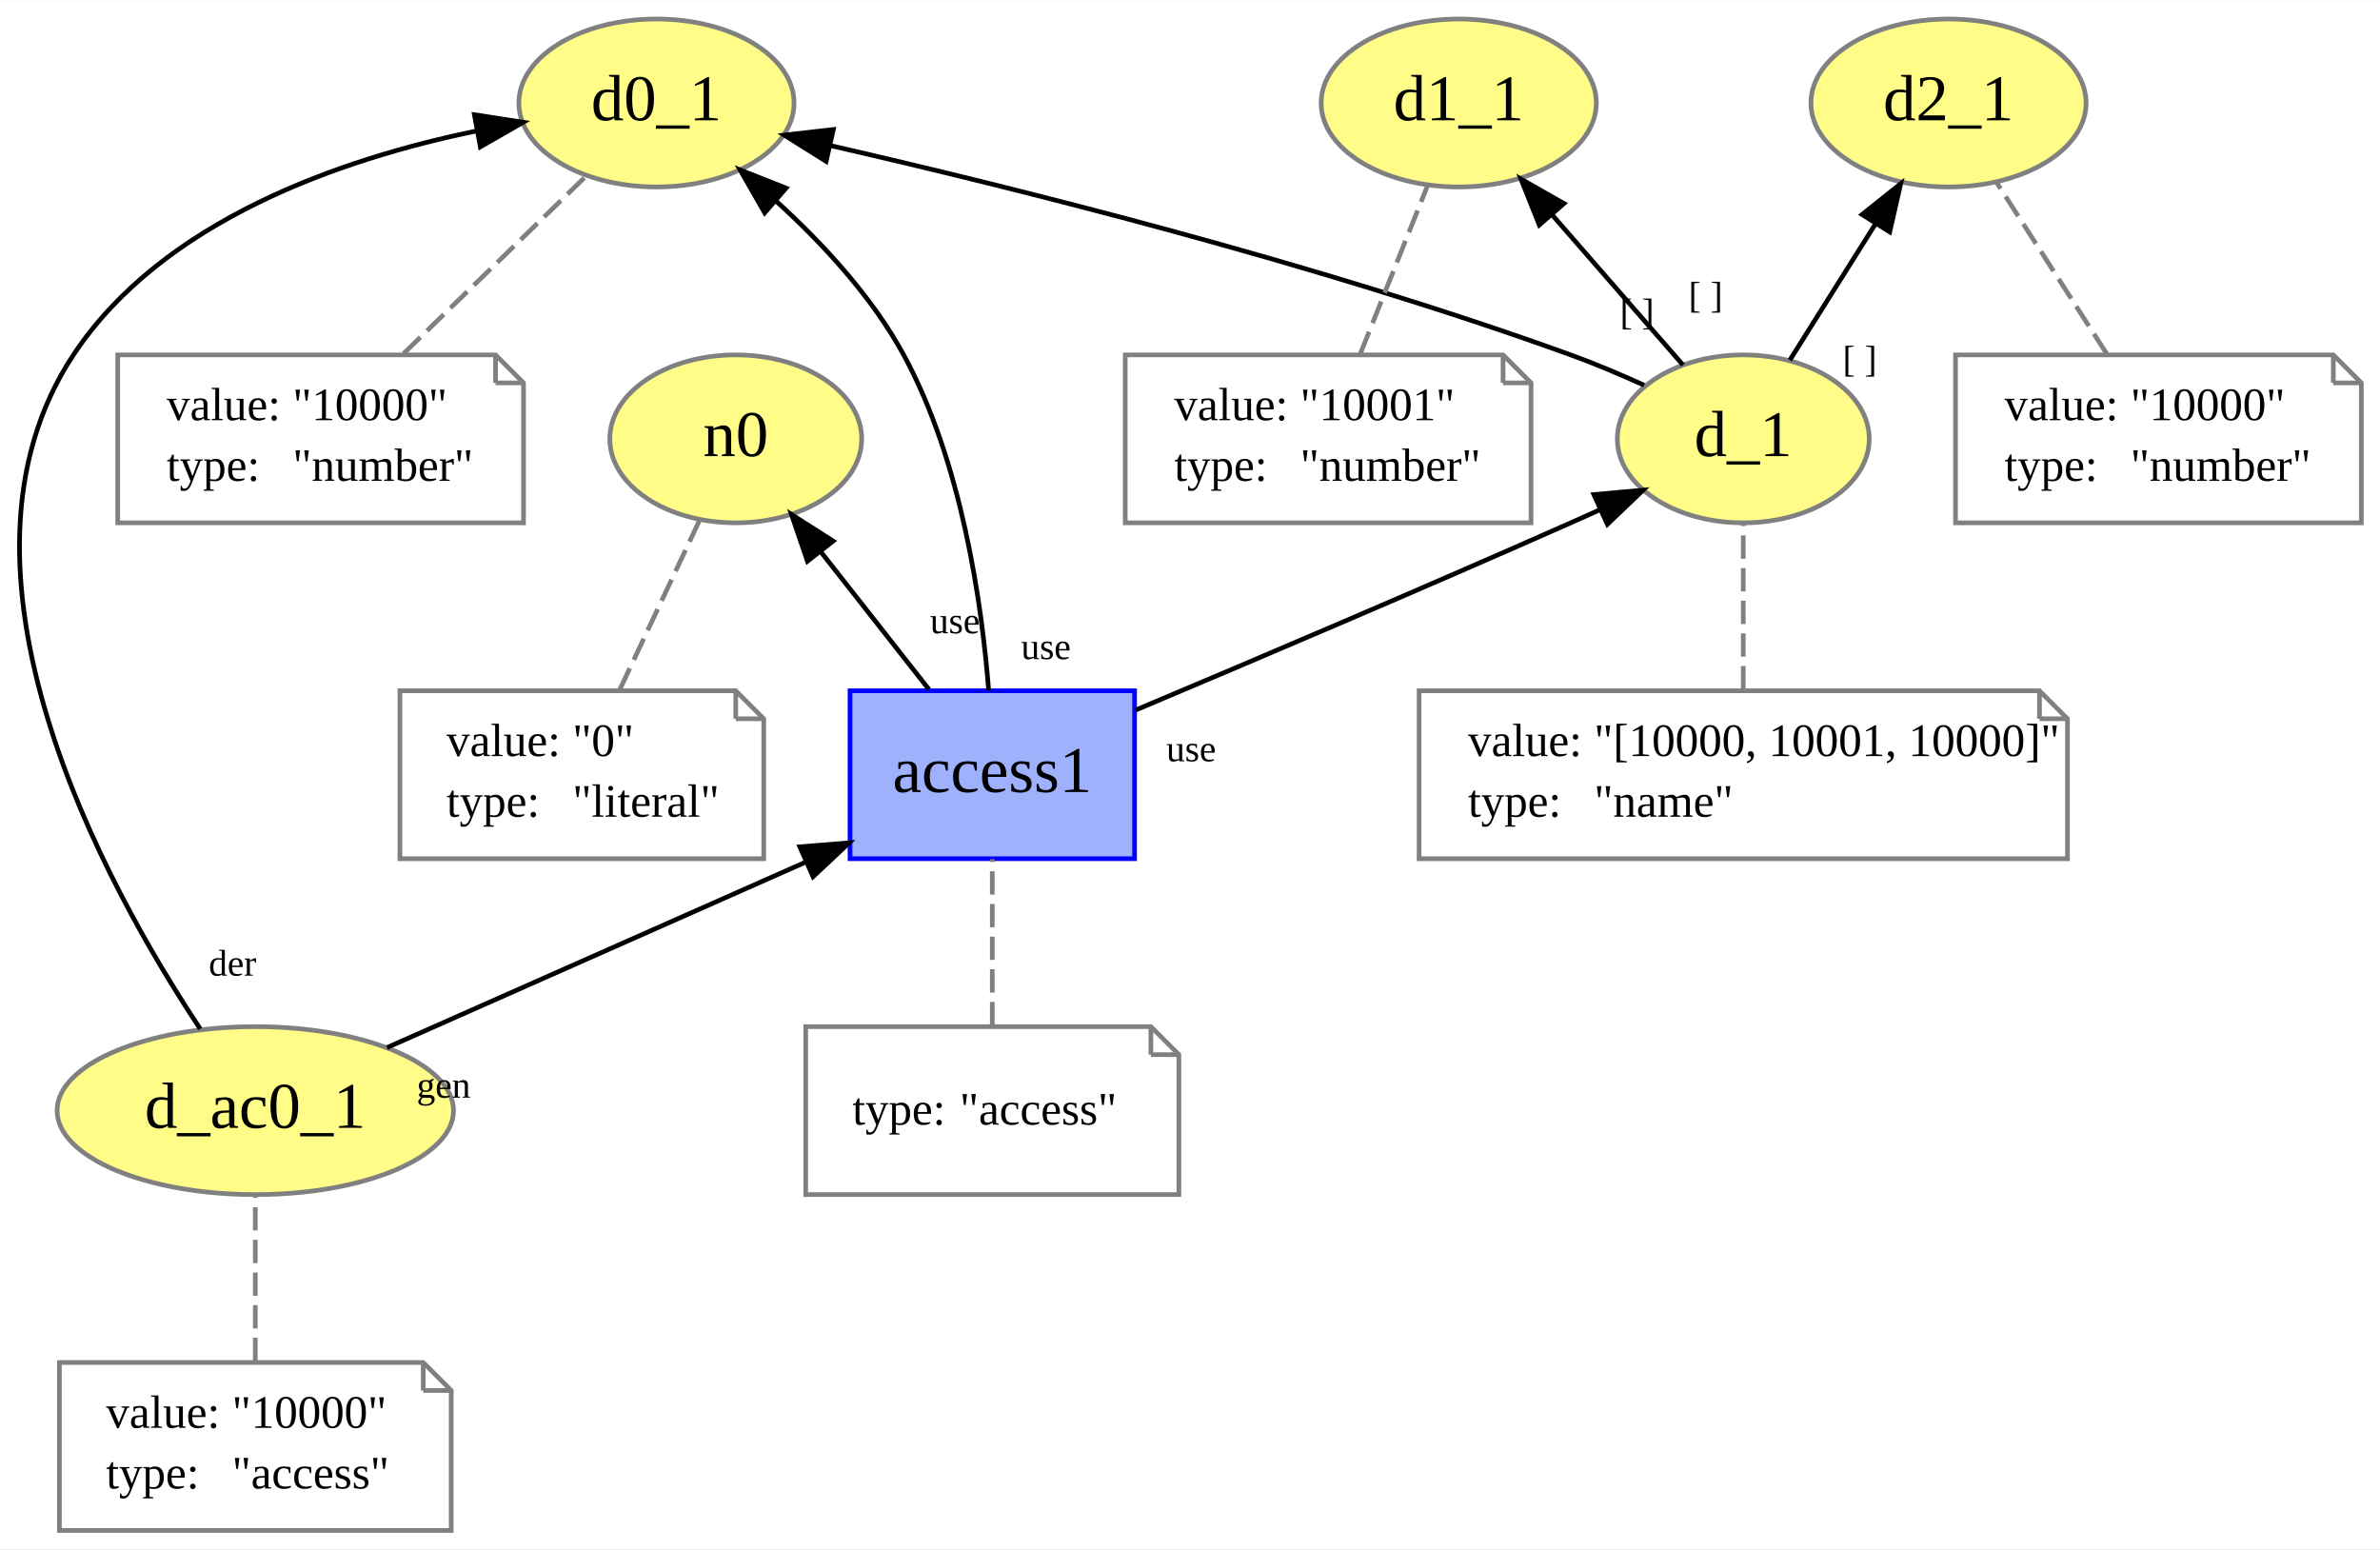
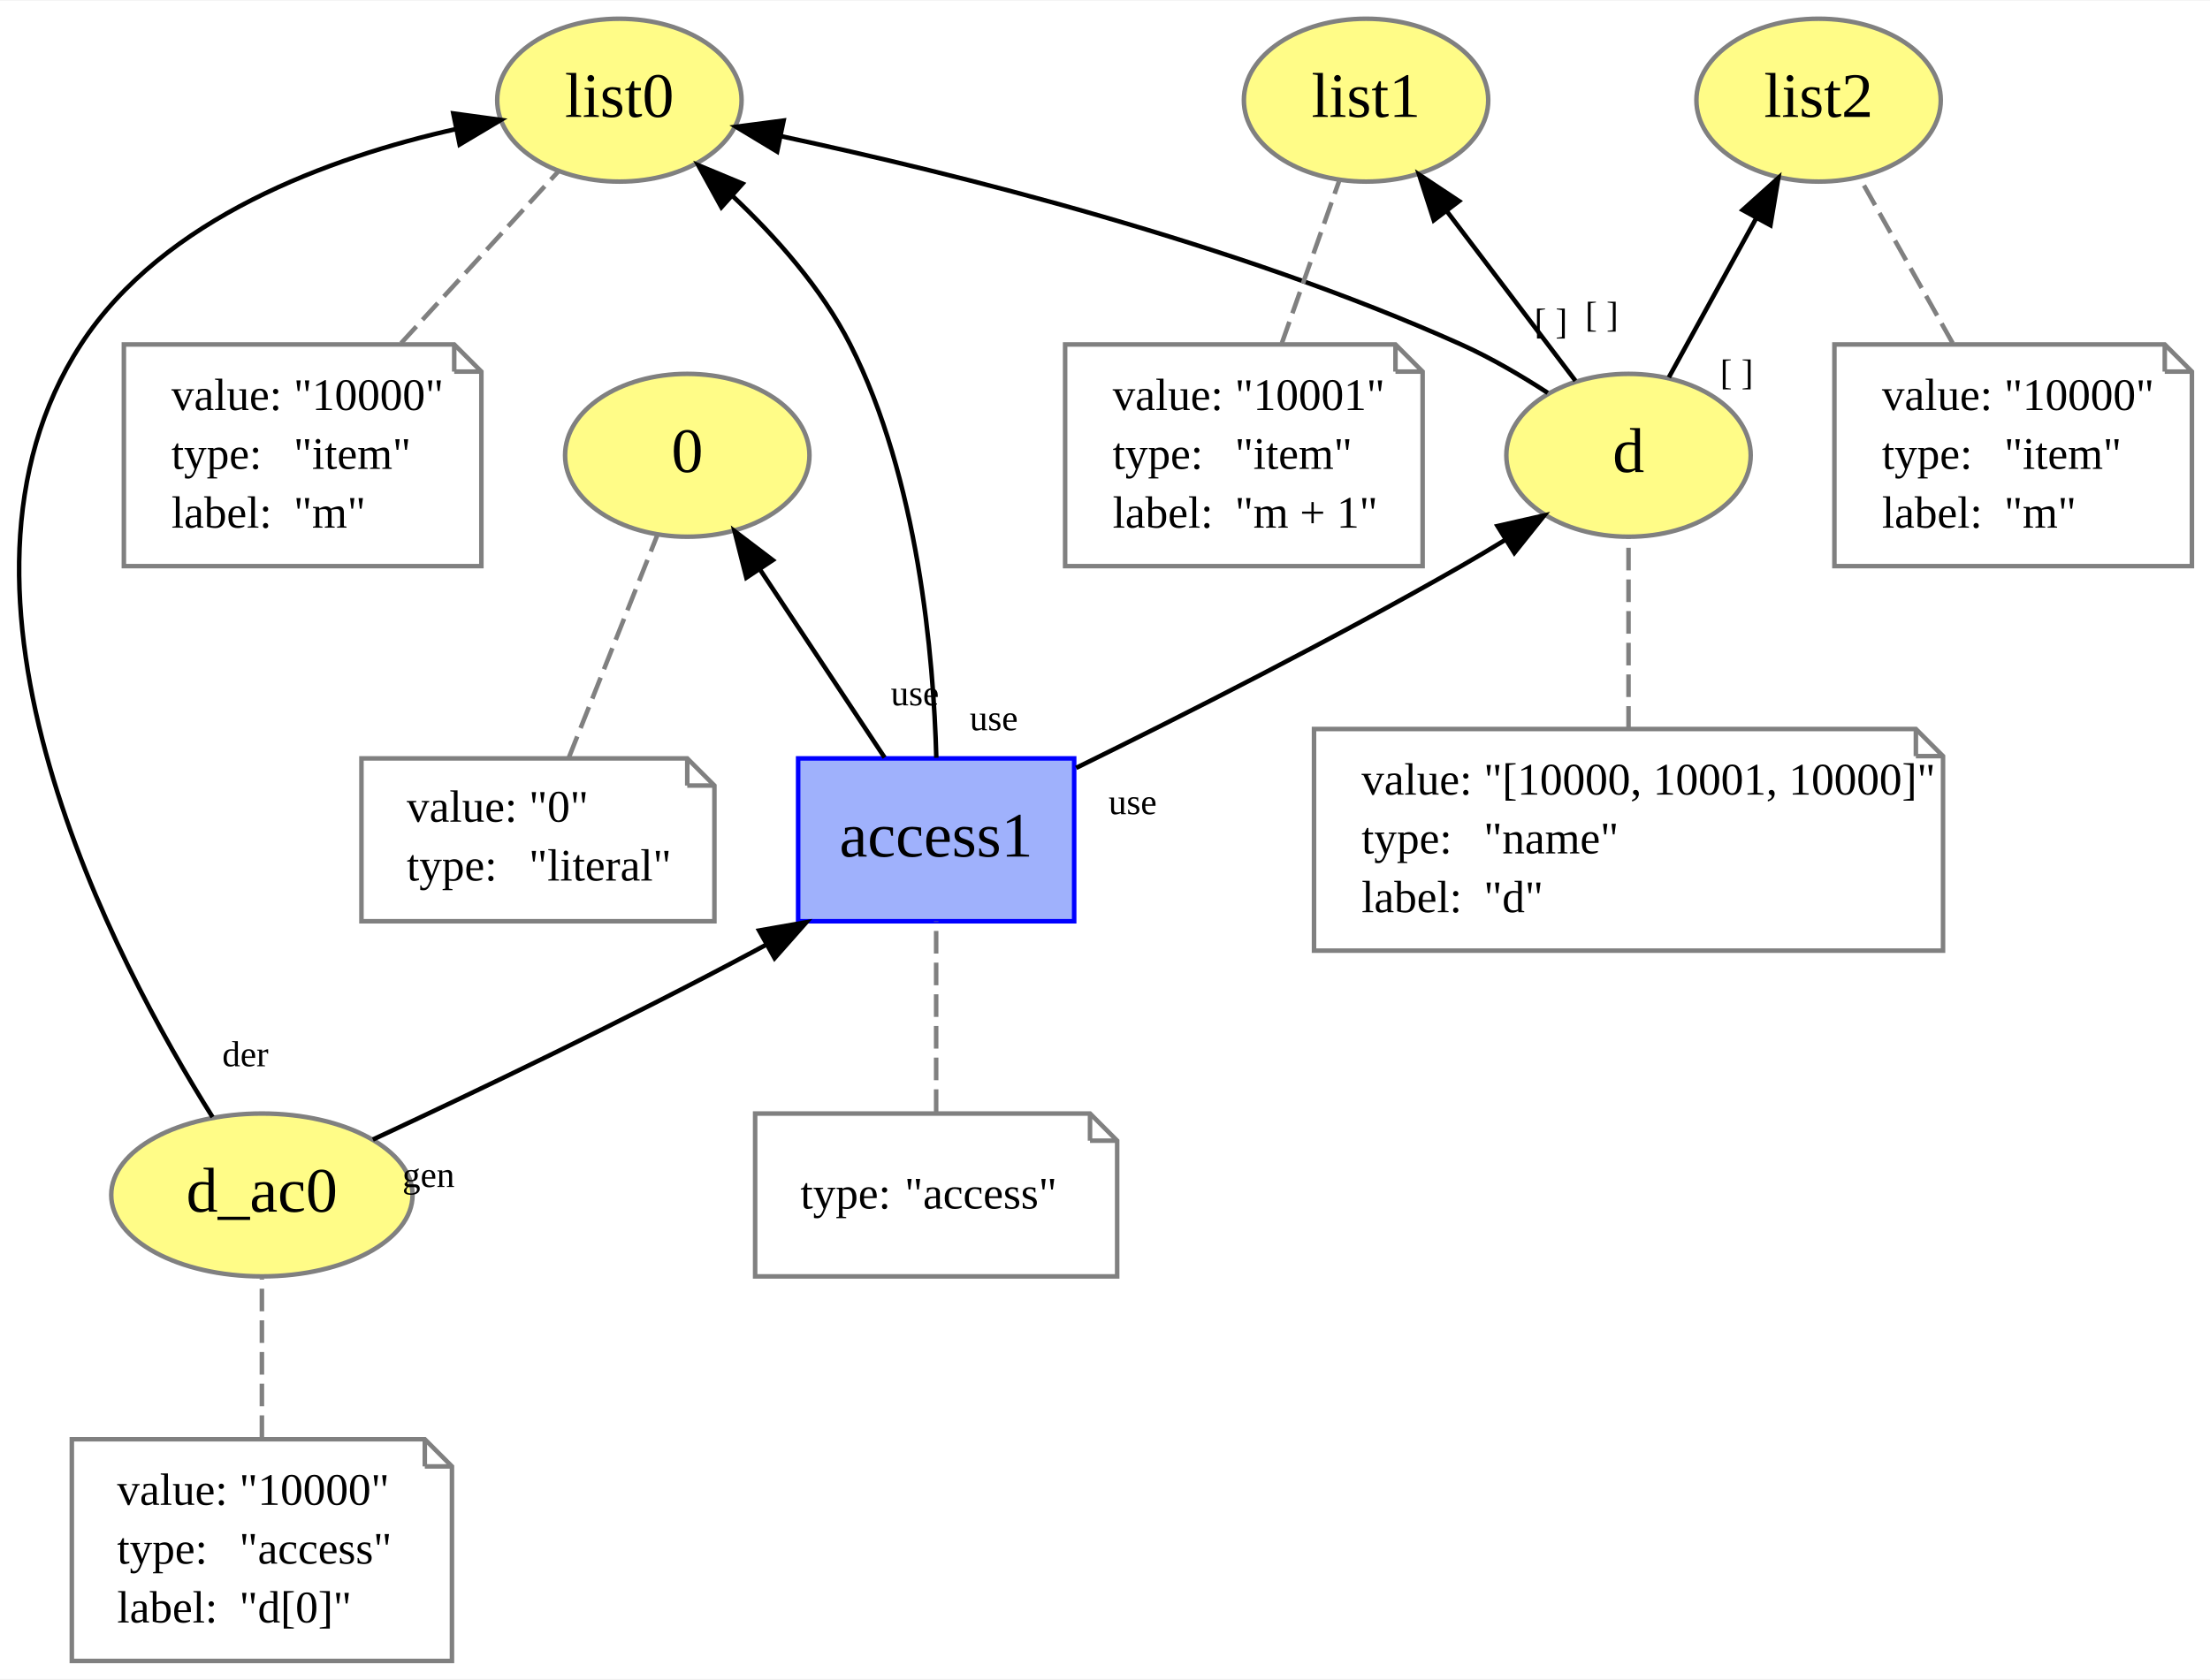
- <svg xmlns="http://www.w3.org/2000/svg" xmlns:xlink="http://www.w3.org/1999/xlink" width="510pt" height="332pt" viewBox="0.00 0.00 510.24 332.00">
-   <g id="graph0" class="graph" transform="scale(1 1) rotate(0) translate(4 328)">
-     <polygon fill="white" stroke="none" points="-4,4 -4,-328 506.236,-328 506.236,4 -4,4" />
+ <svg xmlns="http://www.w3.org/2000/svg" xmlns:xlink="http://www.w3.org/1999/xlink" width="488pt" height="371pt" viewBox="0.00 0.00 488.37 371.00">
+   <g id="graph0" class="graph" transform="scale(1 1) rotate(0) translate(4 367)">
+     <polygon fill="white" stroke="none" points="-4,4 -4,-367 484.374,-367 484.374,4 -4,4" />
    <g id="node1" class="node">
      <g id="a_node1">
-         <a xlink:href="http://example.org/d_1" xlink:title="d_1">
-           <ellipse fill="#fffc87" stroke="#808080" cx="369.736" cy="-234" rx="27" ry="18" />
-           <text text-anchor="middle" x="369.736" y="-230.3" font-family="Times New Roman,serif" font-size="14.00">d_1</text>
+         <a xlink:href="http://example.org/d" xlink:title="d">
+           <ellipse fill="#fffc87" stroke="#808080" cx="355.874" cy="-266.5" rx="27" ry="18" />
+           <text text-anchor="middle" x="355.874" y="-262.8" font-family="Times New Roman,serif" font-size="14.00">d</text>
        </a>
      </g>
    </g>
    <g id="node3" class="node">
      <g id="a_node3">
-         <a xlink:href="http://example.org/d0_1" xlink:title="d0_1">
-           <ellipse fill="#fffc87" stroke="#808080" cx="136.736" cy="-306" rx="29.497" ry="18" />
-           <text text-anchor="middle" x="136.736" y="-302.3" font-family="Times New Roman,serif" font-size="14.00">d0_1</text>
+         <a xlink:href="http://example.org/list0" xlink:title="list0">
+           <ellipse fill="#fffc87" stroke="#808080" cx="132.874" cy="-345" rx="27" ry="18" />
+           <text text-anchor="middle" x="132.874" y="-341.3" font-family="Times New Roman,serif" font-size="14.00">list0</text>
        </a>
      </g>
    </g>
    <g id="edge5" class="edge">
-       <path fill="none" stroke="black" d="M348.467,-245.504C343.381,-247.811 337.92,-250.123 332.736,-252 278.616,-271.596 213.796,-287.756 173.943,-296.891" />
-       <polygon fill="black" stroke="black" points="173.106,-293.492 164.127,-299.115 174.653,-300.319 173.106,-293.492" />
-       <text text-anchor="middle" x="346.961" y="-258.529" font-family="Times New Roman,serif" font-size="8.00">[ ]</text>
+       <path fill="none" stroke="black" d="M338.017,-280.304C332.123,-284.126 325.4,-288.072 318.874,-291 268.89,-313.425 207.065,-328.794 168.797,-336.992" />
+       <polygon fill="black" stroke="black" points="167.728,-333.64 158.657,-339.114 169.162,-340.491 167.728,-333.64" />
+       <text text-anchor="middle" x="338.715" y="-293.388" font-family="Times New Roman,serif" font-size="8.00">[ ]</text>
    </g>
    <g id="node5" class="node">
      <g id="a_node5">
-         <a xlink:href="http://example.org/d1_1" xlink:title="d1_1">
-           <ellipse fill="#fffc87" stroke="#808080" cx="308.736" cy="-306" rx="29.497" ry="18" />
-           <text text-anchor="middle" x="308.736" y="-302.3" font-family="Times New Roman,serif" font-size="14.00">d1_1</text>
+         <a xlink:href="http://example.org/list1" xlink:title="list1">
+           <ellipse fill="#fffc87" stroke="#808080" cx="297.874" cy="-345" rx="27" ry="18" />
+           <text text-anchor="middle" x="297.874" y="-341.3" font-family="Times New Roman,serif" font-size="14.00">list1</text>
        </a>
      </g>
    </g>
    <g id="edge6" class="edge">
-       <path fill="none" stroke="black" d="M356.799,-249.845C348.662,-259.184 337.994,-271.426 328.776,-282.003" />
-       <polygon fill="black" stroke="black" points="326.007,-279.854 322.075,-289.692 331.284,-284.453 326.007,-279.854" />
-       <text text-anchor="middle" x="361.666" y="-262.134" font-family="Times New Roman,serif" font-size="8.00">[ ]</text>
+       <path fill="none" stroke="black" d="M344.137,-282.981C335.961,-293.765 324.907,-308.345 315.654,-320.549" />
+       <polygon fill="black" stroke="black" points="312.846,-318.459 309.594,-328.542 318.424,-322.688 312.846,-318.459" />
+       <text text-anchor="middle" x="349.957" y="-294.906" font-family="Times New Roman,serif" font-size="8.00">[ ]</text>
    </g>
    <g id="node7" class="node">
      <g id="a_node7">
-         <a xlink:href="http://example.org/d2_1" xlink:title="d2_1">
-           <ellipse fill="#fffc87" stroke="#808080" cx="413.736" cy="-306" rx="29.497" ry="18" />
-           <text text-anchor="middle" x="413.736" y="-302.3" font-family="Times New Roman,serif" font-size="14.00">d2_1</text>
+         <a xlink:href="http://example.org/list2" xlink:title="list2">
+           <ellipse fill="#fffc87" stroke="#808080" cx="397.874" cy="-345" rx="27" ry="18" />
+           <text text-anchor="middle" x="397.874" y="-341.3" font-family="Times New Roman,serif" font-size="14.00">list2</text>
        </a>
      </g>
    </g>
    <g id="edge7" class="edge">
-       <path fill="none" stroke="black" d="M379.72,-250.884C385.156,-259.531 392.003,-270.425 398.127,-280.167" />
-       <polygon fill="black" stroke="black" points="395.201,-282.089 403.486,-288.693 401.127,-278.364 395.201,-282.089" />
-       <text text-anchor="middle" x="394.71" y="-248.421" font-family="Times New Roman,serif" font-size="8.00">[ ]</text>
+       <path fill="none" stroke="black" d="M364.781,-283.724C370.405,-293.968 377.785,-307.409 384.148,-318.998" />
+       <polygon fill="black" stroke="black" points="381.099,-320.718 388.98,-327.8 387.235,-317.349 381.099,-320.718" />
+       <text text-anchor="middle" x="379.778" y="-282.146" font-family="Times New Roman,serif" font-size="8.00">[ ]</text>
    </g>
    <g id="node2" class="node">
-       <polygon fill="none" stroke="gray" points="433.236,-180 300.236,-180 300.236,-144 439.236,-144 439.236,-174 433.236,-180" />
-       <polyline fill="none" stroke="gray" points="433.236,-180 433.236,-174 " />
-       <polyline fill="none" stroke="gray" points="439.236,-174 433.236,-174 " />
-       <text text-anchor="start" x="310.736" y="-166" font-family="Times New Roman,serif" font-size="10.00">value:</text>
-       <text text-anchor="start" x="337.736" y="-166" font-family="Times New Roman,serif" font-size="10.00">"[10000, 10001, 10000]"</text>
-       <text text-anchor="start" x="310.736" y="-153" font-family="Times New Roman,serif" font-size="10.00">type:</text>
-       <text text-anchor="start" x="337.736" y="-153" font-family="Times New Roman,serif" font-size="10.00">"name"</text>
+       <polygon fill="none" stroke="gray" points="419.374,-206 286.374,-206 286.374,-157 425.374,-157 425.374,-200 419.374,-206" />
+       <polyline fill="none" stroke="gray" points="419.374,-206 419.374,-200 " />
+       <polyline fill="none" stroke="gray" points="425.374,-200 419.374,-200 " />
+       <text text-anchor="start" x="296.874" y="-191.5" font-family="Times New Roman,serif" font-size="10.00">value:</text>
+       <text text-anchor="start" x="323.874" y="-191.5" font-family="Times New Roman,serif" font-size="10.00">"[10000, 10001, 10000]"</text>
+       <text text-anchor="start" x="296.874" y="-178.5" font-family="Times New Roman,serif" font-size="10.00">type:</text>
+       <text text-anchor="start" x="323.874" y="-178.5" font-family="Times New Roman,serif" font-size="10.00">"name"</text>
+       <text text-anchor="start" x="296.874" y="-165.5" font-family="Times New Roman,serif" font-size="10.00">label:</text>
+       <text text-anchor="start" x="323.874" y="-165.5" font-family="Times New Roman,serif" font-size="10.00">"d"</text>
    </g>
    <g id="edge1" class="edge">
-       <path fill="none" stroke="gray" stroke-dasharray="5,2" d="M369.736,-180.303C369.736,-191.154 369.736,-205.083 369.736,-215.896" />
+       <path fill="none" stroke="gray" stroke-dasharray="5,2" d="M355.874,-206.062C355.874,-219.578 355.874,-236.236 355.874,-248.475" />
    </g>
    <g id="node4" class="node">
-       <polygon fill="none" stroke="gray" points="102.236,-252 21.236,-252 21.236,-216 108.236,-216 108.236,-246 102.236,-252" />
-       <polyline fill="none" stroke="gray" points="102.236,-252 102.236,-246 " />
-       <polyline fill="none" stroke="gray" points="108.236,-246 102.236,-246 " />
-       <text text-anchor="start" x="31.736" y="-238" font-family="Times New Roman,serif" font-size="10.00">value:</text>
-       <text text-anchor="start" x="58.736" y="-238" font-family="Times New Roman,serif" font-size="10.00">"10000"</text>
-       <text text-anchor="start" x="31.736" y="-225" font-family="Times New Roman,serif" font-size="10.00">type:</text>
-       <text text-anchor="start" x="58.736" y="-225" font-family="Times New Roman,serif" font-size="10.00">"number"</text>
+       <polygon fill="none" stroke="gray" points="96.374,-291 23.374,-291 23.374,-242 102.374,-242 102.374,-285 96.374,-291" />
+       <polyline fill="none" stroke="gray" points="96.374,-291 96.374,-285 " />
+       <polyline fill="none" stroke="gray" points="102.374,-285 96.374,-285 " />
+       <text text-anchor="start" x="33.874" y="-276.5" font-family="Times New Roman,serif" font-size="10.00">value:</text>
+       <text text-anchor="start" x="60.874" y="-276.5" font-family="Times New Roman,serif" font-size="10.00">"10000"</text>
+       <text text-anchor="start" x="33.874" y="-263.5" font-family="Times New Roman,serif" font-size="10.00">type:</text>
+       <text text-anchor="start" x="60.874" y="-263.5" font-family="Times New Roman,serif" font-size="10.00">"item"</text>
+       <text text-anchor="start" x="33.874" y="-250.5" font-family="Times New Roman,serif" font-size="10.00">label:</text>
+       <text text-anchor="start" x="60.874" y="-250.5" font-family="Times New Roman,serif" font-size="10.00">"m"</text>
    </g>
    <g id="edge2" class="edge">
-       <path fill="none" stroke="gray" stroke-dasharray="5,2" d="M82.534,-252.303C94.527,-263.963 110.178,-279.179 121.576,-290.262" />
+       <path fill="none" stroke="gray" stroke-dasharray="5,2" d="M84.639,-291.286C96.037,-303.742 109.631,-318.599 119.478,-329.36" />
    </g>
    <g id="node6" class="node">
-       <polygon fill="none" stroke="gray" points="318.236,-252 237.236,-252 237.236,-216 324.236,-216 324.236,-246 318.236,-252" />
-       <polyline fill="none" stroke="gray" points="318.236,-252 318.236,-246 " />
-       <polyline fill="none" stroke="gray" points="324.236,-246 318.236,-246 " />
-       <text text-anchor="start" x="247.736" y="-238" font-family="Times New Roman,serif" font-size="10.00">value:</text>
-       <text text-anchor="start" x="274.736" y="-238" font-family="Times New Roman,serif" font-size="10.00">"10001"</text>
-       <text text-anchor="start" x="247.736" y="-225" font-family="Times New Roman,serif" font-size="10.00">type:</text>
-       <text text-anchor="start" x="274.736" y="-225" font-family="Times New Roman,serif" font-size="10.00">"number"</text>
+       <polygon fill="none" stroke="gray" points="304.374,-291 231.374,-291 231.374,-242 310.374,-242 310.374,-285 304.374,-291" />
+       <polyline fill="none" stroke="gray" points="304.374,-291 304.374,-285 " />
+       <polyline fill="none" stroke="gray" points="310.374,-285 304.374,-285 " />
+       <text text-anchor="start" x="241.874" y="-276.5" font-family="Times New Roman,serif" font-size="10.00">value:</text>
+       <text text-anchor="start" x="268.874" y="-276.5" font-family="Times New Roman,serif" font-size="10.00">"10001"</text>
+       <text text-anchor="start" x="241.874" y="-263.5" font-family="Times New Roman,serif" font-size="10.00">type:</text>
+       <text text-anchor="start" x="268.874" y="-263.5" font-family="Times New Roman,serif" font-size="10.00">"item"</text>
+       <text text-anchor="start" x="241.874" y="-250.5" font-family="Times New Roman,serif" font-size="10.00">label:</text>
+       <text text-anchor="start" x="268.874" y="-250.5" font-family="Times New Roman,serif" font-size="10.00">"m + 1"</text>
    </g>
    <g id="edge3" class="edge">
-       <path fill="none" stroke="gray" stroke-dasharray="5,2" d="M287.657,-252.303C292.062,-263.316 297.736,-277.5 302.087,-288.378" />
+       <path fill="none" stroke="gray" stroke-dasharray="5,2" d="M279.269,-291.286C283.356,-302.865 288.175,-316.518 291.884,-327.028" />
    </g>
    <g id="node8" class="node">
-       <polygon fill="none" stroke="gray" points="496.236,-252 415.236,-252 415.236,-216 502.236,-216 502.236,-246 496.236,-252" />
-       <polyline fill="none" stroke="gray" points="496.236,-252 496.236,-246 " />
-       <polyline fill="none" stroke="gray" points="502.236,-246 496.236,-246 " />
-       <text text-anchor="start" x="425.736" y="-238" font-family="Times New Roman,serif" font-size="10.00">value:</text>
-       <text text-anchor="start" x="452.736" y="-238" font-family="Times New Roman,serif" font-size="10.00">"10000"</text>
-       <text text-anchor="start" x="425.736" y="-225" font-family="Times New Roman,serif" font-size="10.00">type:</text>
-       <text text-anchor="start" x="452.736" y="-225" font-family="Times New Roman,serif" font-size="10.00">"number"</text>
+       <polygon fill="none" stroke="gray" points="474.374,-291 401.374,-291 401.374,-242 480.374,-242 480.374,-285 474.374,-291" />
+       <polyline fill="none" stroke="gray" points="474.374,-291 474.374,-285 " />
+       <polyline fill="none" stroke="gray" points="480.374,-285 474.374,-285 " />
+       <text text-anchor="start" x="411.874" y="-276.5" font-family="Times New Roman,serif" font-size="10.00">value:</text>
+       <text text-anchor="start" x="438.874" y="-276.5" font-family="Times New Roman,serif" font-size="10.00">"10000"</text>
+       <text text-anchor="start" x="411.874" y="-263.5" font-family="Times New Roman,serif" font-size="10.00">type:</text>
+       <text text-anchor="start" x="438.874" y="-263.5" font-family="Times New Roman,serif" font-size="10.00">"item"</text>
+       <text text-anchor="start" x="411.874" y="-250.5" font-family="Times New Roman,serif" font-size="10.00">label:</text>
+       <text text-anchor="start" x="438.874" y="-250.5" font-family="Times New Roman,serif" font-size="10.00">"m"</text>
    </g>
    <g id="edge4" class="edge">
-       <path fill="none" stroke="gray" stroke-dasharray="5,2" d="M447.612,-252.303C440.429,-263.478 431.146,-277.918 424.115,-288.855" />
+       <path fill="none" stroke="gray" stroke-dasharray="5,2" d="M427.504,-291.286C420.798,-303.216 412.855,-317.348 406.882,-327.975" />
    </g>
    <g id="node9" class="node">
      <g id="a_node9">
-         <a xlink:href="http://example.org/n0" xlink:title="n0">
-           <ellipse fill="#fffc87" stroke="#808080" cx="153.736" cy="-234" rx="27" ry="18" />
-           <text text-anchor="middle" x="153.736" y="-230.3" font-family="Times New Roman,serif" font-size="14.00">n0</text>
+         <a xlink:href="http://example.org/0" xlink:title="0">
+           <ellipse fill="#fffc87" stroke="#808080" cx="147.874" cy="-266.5" rx="27" ry="18" />
+           <text text-anchor="middle" x="147.874" y="-262.8" font-family="Times New Roman,serif" font-size="14.00">0</text>
        </a>
      </g>
    </g>
    <g id="node10" class="node">
-       <polygon fill="none" stroke="gray" points="153.736,-180 81.736,-180 81.736,-144 159.736,-144 159.736,-174 153.736,-180" />
-       <polyline fill="none" stroke="gray" points="153.736,-180 153.736,-174 " />
-       <polyline fill="none" stroke="gray" points="159.736,-174 153.736,-174 " />
-       <text text-anchor="start" x="91.736" y="-166" font-family="Times New Roman,serif" font-size="10.00">value:</text>
-       <text text-anchor="start" x="118.736" y="-166" font-family="Times New Roman,serif" font-size="10.00">"0"</text>
-       <text text-anchor="start" x="91.736" y="-153" font-family="Times New Roman,serif" font-size="10.00">type:</text>
-       <text text-anchor="start" x="118.736" y="-153" font-family="Times New Roman,serif" font-size="10.00">"literal"</text>
+       <polygon fill="none" stroke="gray" points="147.874,-199.5 75.874,-199.5 75.874,-163.5 153.874,-163.5 153.874,-193.5 147.874,-199.5" />
+       <polyline fill="none" stroke="gray" points="147.874,-199.5 147.874,-193.5 " />
+       <polyline fill="none" stroke="gray" points="153.874,-193.5 147.874,-193.5 " />
+       <text text-anchor="start" x="85.874" y="-185.5" font-family="Times New Roman,serif" font-size="10.00">value:</text>
+       <text text-anchor="start" x="112.874" y="-185.5" font-family="Times New Roman,serif" font-size="10.00">"0"</text>
+       <text text-anchor="start" x="85.874" y="-172.5" font-family="Times New Roman,serif" font-size="10.00">type:</text>
+       <text text-anchor="start" x="112.874" y="-172.5" font-family="Times New Roman,serif" font-size="10.00">"literal"</text>
    </g>
    <g id="edge8" class="edge">
-       <path fill="none" stroke="gray" stroke-dasharray="5,2" d="M128.893,-180.303C134.085,-191.316 140.772,-205.5 145.9,-216.378" />
+       <path fill="none" stroke="gray" stroke-dasharray="5,2" d="M121.712,-199.698C127.451,-214.132 135.598,-234.624 141.27,-248.891" />
    </g>
    <g id="node11" class="node">
      <g id="a_node11">
-         <a xlink:href="http://example.org/d_ac0_1" xlink:title="d_ac0_1">
-           <ellipse fill="#fffc87" stroke="#808080" cx="50.736" cy="-90" rx="42.494" ry="18" />
-           <text text-anchor="middle" x="50.736" y="-86.3" font-family="Times New Roman,serif" font-size="14.00">d_ac0_1</text>
+         <a xlink:href="http://example.org/d_ac0" xlink:title="d_ac0">
+           <ellipse fill="#fffc87" stroke="#808080" cx="53.874" cy="-103" rx="33.295" ry="18" />
+           <text text-anchor="middle" x="53.874" y="-99.3" font-family="Times New Roman,serif" font-size="14.00">d_ac0</text>
        </a>
      </g>
    </g>
    <g id="edge15" class="edge">
-       <path fill="none" stroke="black" d="M38.926,-107.524C18.43,-138.417 -18.751,-205.96 11.736,-252 30.828,-280.832 69.088,-294.024 98.277,-300.033" />
-       <polygon fill="black" stroke="black" points="97.706,-303.487 108.177,-301.873 98.985,-296.605 97.706,-303.487" />
-       <text text-anchor="middle" x="45.855" y="-118.928" font-family="Times New Roman,serif" font-size="8.00">der</text>
+       <path fill="none" stroke="black" d="M42.968,-120.217C21.362,-154.566 -21.834,-236.007 13.874,-291 32.083,-319.043 68.949,-332.373 96.85,-338.63" />
+       <polygon fill="black" stroke="black" points="96.175,-342.064 106.673,-340.629 97.572,-335.205 96.175,-342.064" />
+       <text text-anchor="middle" x="50.213" y="-131.451" font-family="Times New Roman,serif" font-size="8.00">der</text>
    </g>
    <g id="node13" class="node">
      <g id="a_node13">
        <a xlink:href="http://example.org/access1" xlink:title="access1">
-           <polygon fill="#9fb1fc" stroke="#0000ff" points="239.236,-180 178.236,-180 178.236,-144 239.236,-144 239.236,-180" />
-           <text text-anchor="middle" x="208.736" y="-158.3" font-family="Times New Roman,serif" font-size="14.00">access1</text>
+           <polygon fill="#9fb1fc" stroke="#0000ff" points="233.374,-199.5 172.374,-199.5 172.374,-163.5 233.374,-163.5 233.374,-199.5" />
+           <text text-anchor="middle" x="202.874" y="-177.8" font-family="Times New Roman,serif" font-size="14.00">access1</text>
        </a>
      </g>
    </g>
    <g id="edge14" class="edge">
-       <path fill="none" stroke="black" d="M78.983,-103.515C103.915,-114.56 140.542,-130.788 168.529,-143.187" />
-       <polygon fill="black" stroke="black" points="167.474,-146.548 178.035,-147.398 170.31,-140.148 167.474,-146.548" />
-       <text text-anchor="middle" x="91.102" y="-92.776" font-family="Times New Roman,serif" font-size="8.00">gen</text>
+       <path fill="none" stroke="black" d="M78.394,-115.248C100.668,-125.625 134.311,-141.696 162.874,-157 163.682,-157.433 164.496,-157.873 165.316,-158.32" />
+       <polygon fill="black" stroke="black" points="163.751,-161.455 174.187,-163.283 167.169,-155.346 163.751,-161.455" />
+       <text text-anchor="middle" x="90.691" y="-104.759" font-family="Times New Roman,serif" font-size="8.00">gen</text>
    </g>
    <g id="node12" class="node">
-       <polygon fill="none" stroke="gray" points="86.736,-36 8.736,-36 8.736,-0 92.736,-0 92.736,-30 86.736,-36" />
-       <polyline fill="none" stroke="gray" points="86.736,-36 86.736,-30 " />
-       <polyline fill="none" stroke="gray" points="92.736,-30 86.736,-30 " />
-       <text text-anchor="start" x="18.736" y="-22" font-family="Times New Roman,serif" font-size="10.00">value:</text>
-       <text text-anchor="start" x="45.736" y="-22" font-family="Times New Roman,serif" font-size="10.00">"10000"</text>
-       <text text-anchor="start" x="18.736" y="-9" font-family="Times New Roman,serif" font-size="10.00">type:</text>
-       <text text-anchor="start" x="45.736" y="-9" font-family="Times New Roman,serif" font-size="10.00">"access"</text>
+       <polygon fill="none" stroke="gray" points="89.874,-49 11.874,-49 11.874,-0 95.874,-0 95.874,-43 89.874,-49" />
+       <polyline fill="none" stroke="gray" points="89.874,-49 89.874,-43 " />
+       <polyline fill="none" stroke="gray" points="95.874,-43 89.874,-43 " />
+       <text text-anchor="start" x="21.874" y="-34.5" font-family="Times New Roman,serif" font-size="10.00">value:</text>
+       <text text-anchor="start" x="48.874" y="-34.5" font-family="Times New Roman,serif" font-size="10.00">"10000"</text>
+       <text text-anchor="start" x="21.874" y="-21.5" font-family="Times New Roman,serif" font-size="10.00">type:</text>
+       <text text-anchor="start" x="48.874" y="-21.5" font-family="Times New Roman,serif" font-size="10.00">"access"</text>
+       <text text-anchor="start" x="21.874" y="-8.5" font-family="Times New Roman,serif" font-size="10.00">label:</text>
+       <text text-anchor="start" x="48.874" y="-8.5" font-family="Times New Roman,serif" font-size="10.00">"d[0]"</text>
    </g>
    <g id="edge9" class="edge">
-       <path fill="none" stroke="gray" stroke-dasharray="5,2" d="M50.736,-36.303C50.736,-47.154 50.736,-61.083 50.736,-71.896" />
+       <path fill="none" stroke="gray" stroke-dasharray="5,2" d="M53.874,-49.286C53.874,-60.69 53.874,-74.105 53.874,-84.548" />
    </g>
    <g id="edge11" class="edge">
-       <path fill="none" stroke="black" d="M239.41,-175.841C264.565,-186.437 301.06,-201.957 332.736,-216 334.784,-216.908 336.891,-217.851 339.013,-218.808" />
-       <polygon fill="black" stroke="black" points="337.707,-222.059 348.258,-223.014 340.605,-215.687 337.707,-222.059" />
-       <text text-anchor="middle" x="251.369" y="-164.887" font-family="Times New Roman,serif" font-size="8.00">use</text>
+       <path fill="none" stroke="black" d="M233.813,-197.403C257.421,-209.006 290.588,-225.808 318.874,-242 322.102,-243.848 325.446,-245.846 328.744,-247.871" />
+       <polygon fill="black" stroke="black" points="326.924,-250.861 337.256,-253.206 330.641,-244.93 326.924,-250.861" />
+       <text text-anchor="middle" x="246.289" y="-187.175" font-family="Times New Roman,serif" font-size="8.00">use</text>
    </g>
    <g id="edge13" class="edge">
-       <path fill="none" stroke="black" d="M207.96,-180.06C206.48,-198.744 202.185,-229.095 189.736,-252 182.969,-264.45 172.37,-275.897 162.423,-284.943" />
-       <polygon fill="black" stroke="black" points="159.939,-282.464 154.671,-291.656 164.522,-287.755 159.939,-282.464" />
-       <text text-anchor="middle" x="220.226" y="-186.793" font-family="Times New Roman,serif" font-size="8.00">use</text>
+       <path fill="none" stroke="black" d="M202.911,-199.632C202.301,-221.868 198.937,-261.33 183.874,-291 177.58,-303.399 167.413,-314.839 157.806,-323.892" />
+       <polygon fill="black" stroke="black" points="155.417,-321.334 150.307,-330.615 160.09,-326.546 155.417,-321.334" />
+       <text text-anchor="middle" x="215.604" y="-205.724" font-family="Times New Roman,serif" font-size="8.00">use</text>
    </g>
    <g id="edge12" class="edge">
-       <path fill="none" stroke="black" d="M195.14,-180.303C188.153,-189.196 179.54,-200.158 171.983,-209.776" />
-       <polygon fill="black" stroke="black" points="169.107,-207.772 165.681,-217.798 174.611,-212.097 169.107,-207.772" />
-       <text text-anchor="middle" x="200.721" y="-192.326" font-family="Times New Roman,serif" font-size="8.00">use</text>
+       <path fill="none" stroke="black" d="M191.478,-199.698C183.553,-211.657 172.873,-227.775 164.066,-241.065" />
+       <polygon fill="black" stroke="black" points="160.931,-239.459 158.325,-249.728 166.767,-243.326 160.931,-239.459" />
+       <text text-anchor="middle" x="198.164" y="-211.225" font-family="Times New Roman,serif" font-size="8.00">use</text>
    </g>
    <g id="node14" class="node">
-       <polygon fill="none" stroke="gray" points="242.736,-108 168.736,-108 168.736,-72 248.736,-72 248.736,-102 242.736,-108" />
-       <polyline fill="none" stroke="gray" points="242.736,-108 242.736,-102 " />
-       <polyline fill="none" stroke="gray" points="248.736,-102 242.736,-102 " />
-       <text text-anchor="start" x="178.736" y="-87" font-family="Times New Roman,serif" font-size="10.00">type:</text>
-       <text text-anchor="start" x="201.736" y="-87" font-family="Times New Roman,serif" font-size="10.00">"access"</text>
+       <polygon fill="none" stroke="gray" points="236.874,-121 162.874,-121 162.874,-85 242.874,-85 242.874,-115 236.874,-121" />
+       <polyline fill="none" stroke="gray" points="236.874,-121 236.874,-115 " />
+       <polyline fill="none" stroke="gray" points="242.874,-115 236.874,-115 " />
+       <text text-anchor="start" x="172.874" y="-100" font-family="Times New Roman,serif" font-size="10.00">type:</text>
+       <text text-anchor="start" x="195.874" y="-100" font-family="Times New Roman,serif" font-size="10.00">"access"</text>
    </g>
    <g id="edge10" class="edge">
-       <path fill="none" stroke="gray" stroke-dasharray="5,2" d="M208.736,-108.303C208.736,-119.154 208.736,-133.083 208.736,-143.896" />
+       <path fill="none" stroke="gray" stroke-dasharray="5,2" d="M202.874,-121.359C202.874,-133.967 202.874,-150.943 202.874,-163.473" />
    </g>
  </g>
</svg>
